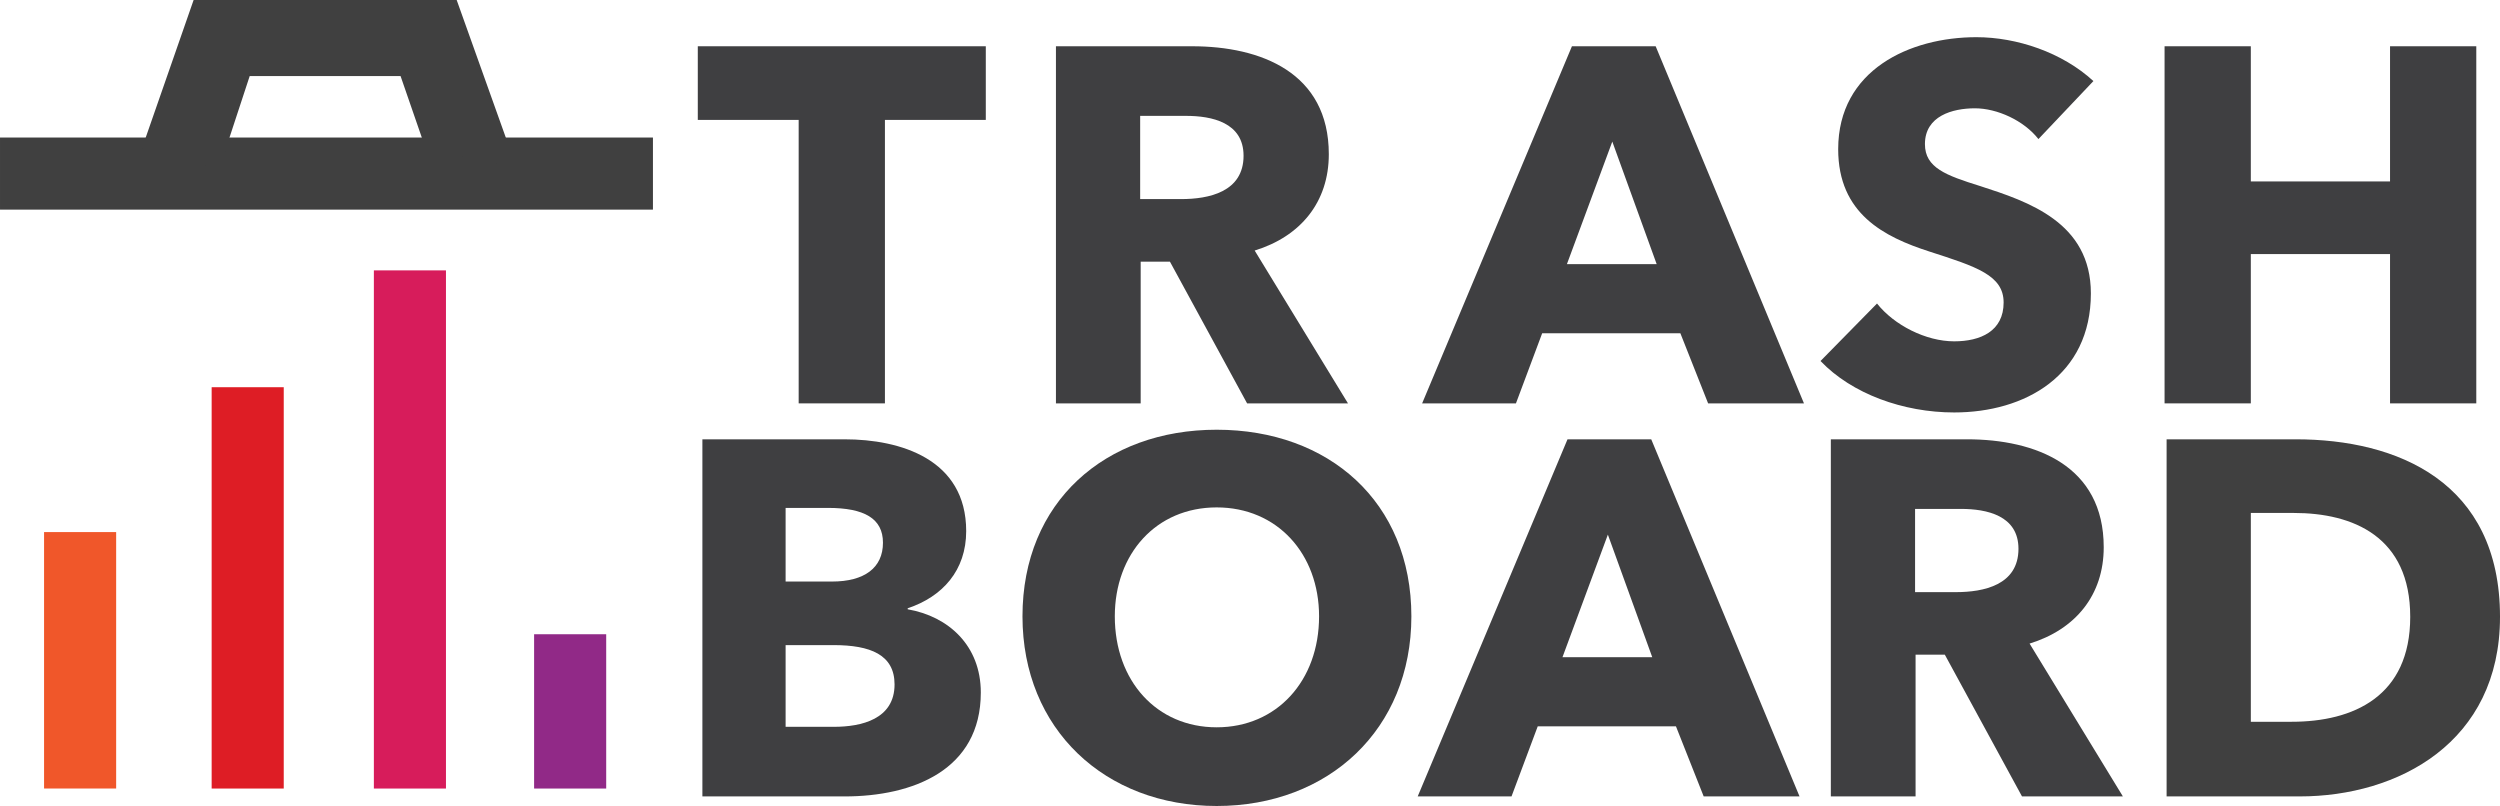
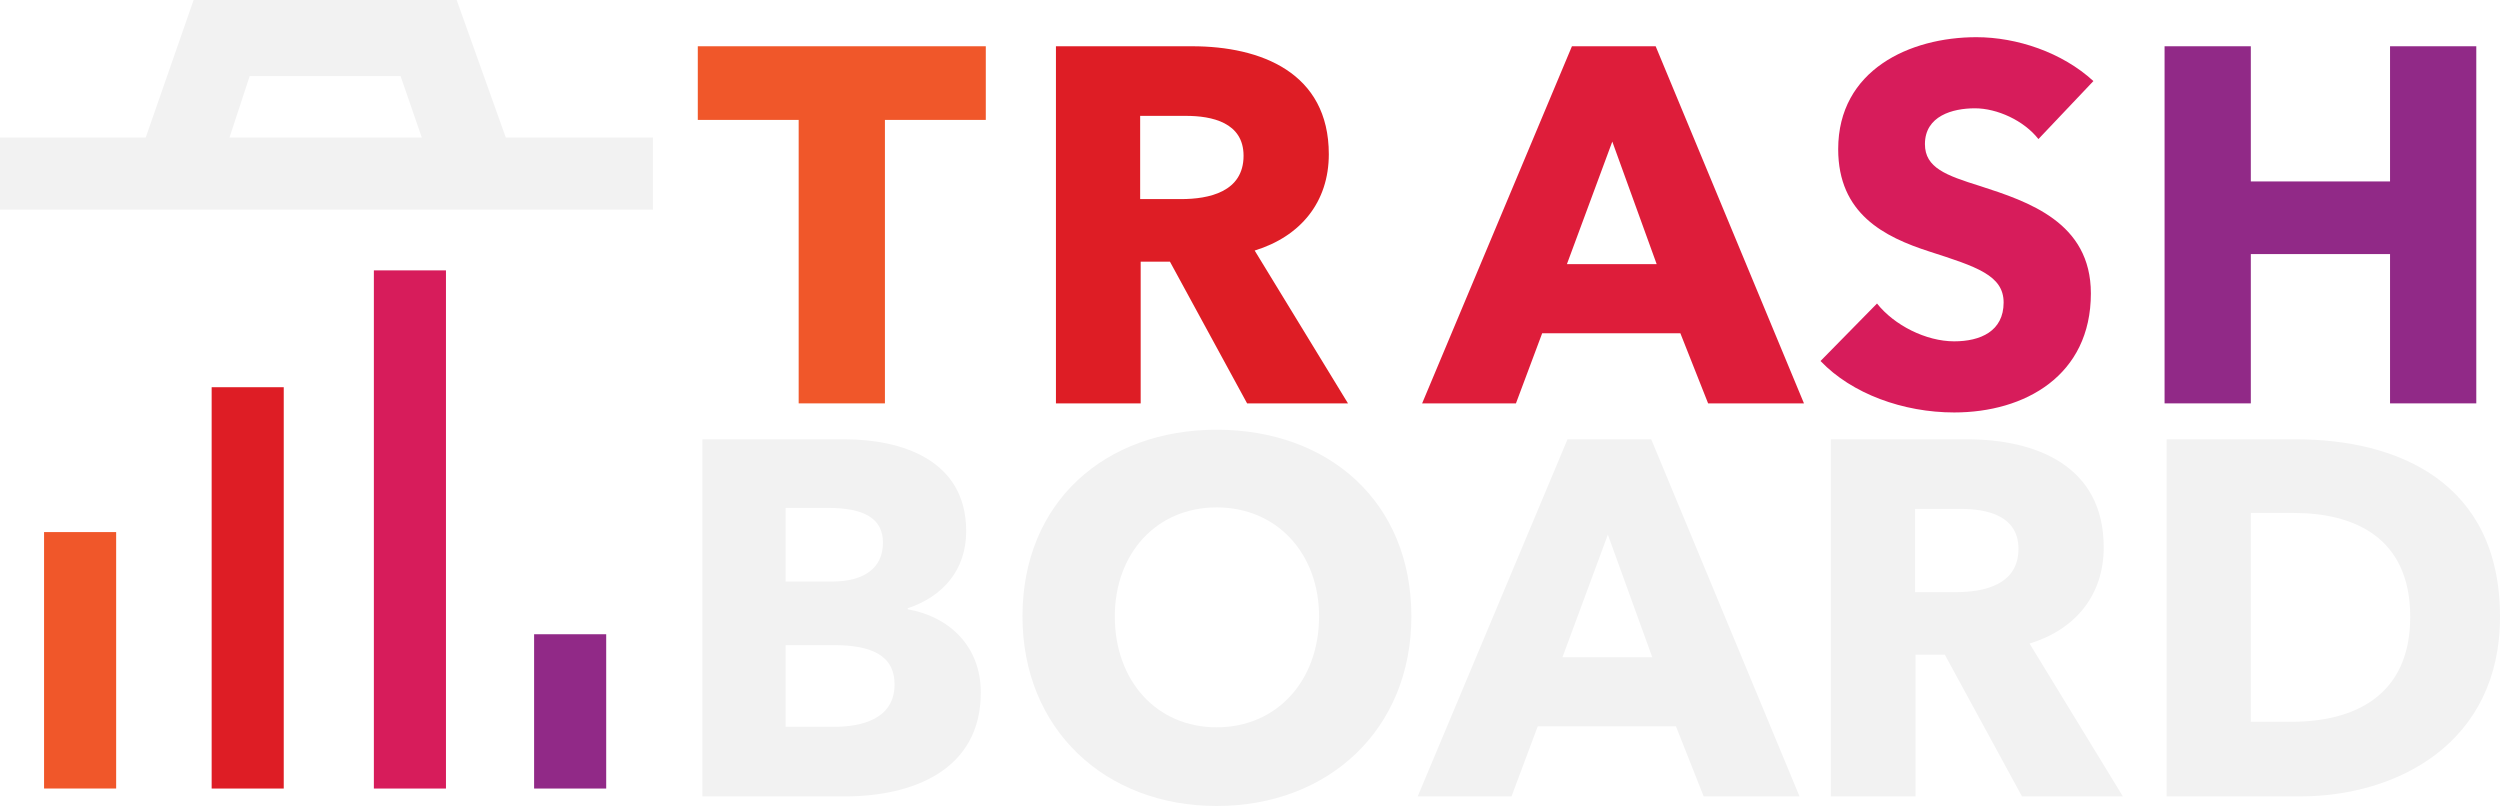
<svg xmlns="http://www.w3.org/2000/svg" viewBox="0 0 88.462 28.52" version="1.1" id="svg8">
  <defs id="defs2" />
  <g id="layer1" transform="translate(-59.49079,-109.3375)">
-     <rect style="opacity:1;fill:#404040;fill-opacity:1;stroke:#3b3b3d;stroke-width:0;stroke-miterlimit:4;stroke-dasharray:none;stroke-opacity:1" id="rect845" width="23.104" height="2.551" x="59.491" y="114.204" />
    <path style="opacity:1;fill:#d71c5b;fill-opacity:1;stroke:none;stroke-width:0;stroke-miterlimit:4;stroke-dasharray:none;stroke-opacity:1" d="m 72.72,118.905 v 18.335 h 2.551 V 118.905 Z" id="path1003" />
    <path style="opacity:1;fill:#de1d25;fill-opacity:1;stroke:none;stroke-width:0;stroke-miterlimit:4;stroke-dasharray:none;stroke-opacity:1" d="m 66.98,123.039 v 14.201 h 2.551 v -14.201 z" id="path1001" />
    <path style="opacity:1;fill:#f0572a;fill-opacity:1;stroke:none;stroke-width:0;stroke-miterlimit:4;stroke-dasharray:none;stroke-opacity:1" d="m 61.05,128.165 v 9.074 h 2.551 v -9.074 z" id="path999" />
    <path style="opacity:1;fill:#912987;fill-opacity:1;stroke:none;stroke-width:0;stroke-miterlimit:4;stroke-dasharray:none;stroke-opacity:1" d="m 78.39,131.78 v 5.46 h 2.551 v -5.46 z" id="rect845-3" />
-     <path style="fill:#404040;fill-opacity:1;stroke:#3b3b3d;stroke-width:0;stroke-linecap:butt;stroke-linejoin:miter;stroke-miterlimit:4;stroke-dasharray:none;stroke-opacity:1" d="m 64.499,114.629 1.843,-5.292 h 9.308 l 2.126,5.953 -3.213,-0.661 -0.898,-2.599 h -5.339 l -1.087,3.307 z" id="path924" />
-     <g aria-label="TRASHBOARD" transform="matrix(0.3713935,0,0,0.3713935,-100.6334,-50.47759)" style="font-style:normal;font-variant:normal;font-weight:normal;font-stretch:normal;font-size:40px;line-height:1.25;font-family:'Samyak Tamil';-inkscape-font-specification:'Samyak Tamil';letter-spacing:0.107px;word-spacing:0px;fill:#3f3f41;fill-opacity:1;stroke:none" id="flowRoot972">
-       <path d="m 525.067,441.736 v -7.016 H 497.627 v 7.016 h 9.611 v 27.008 h 8.218 v -27.008 z" style="font-style:normal;font-variant:normal;font-weight:bold;font-stretch:normal;font-family:'Avenir Next LT Pro';-inkscape-font-specification:'Avenir Next LT Pro Bold';letter-spacing:0.107px;fill:#3f3f41;fill-opacity:1;stroke-width:1.201" id="path4599" />
-       <path d="m 559.574,468.744 -8.89,-14.561 c 4.373,-1.346 7.064,-4.613 7.064,-9.179 0,-7.785 -6.488,-10.284 -13.023,-10.284 h -12.975 v 34.024 h 8.073 v -13.504 h 2.787 l 7.353,13.504 z m -9.948,-23.596 c 0,3.46 -3.316,4.133 -5.959,4.133 h -3.893 v -7.929 h 4.373 c 2.451,0 5.478,0.625 5.478,3.796 z" style="font-style:normal;font-variant:normal;font-weight:bold;font-stretch:normal;font-family:'Avenir Next LT Pro';-inkscape-font-specification:'Avenir Next LT Pro Bold';letter-spacing:0.107px;fill:#3f3f41;fill-opacity:1;stroke-width:1.201" id="path4601" />
-       <path d="m 603.018,468.744 -14.129,-34.024 h -7.977 l -14.273,34.024 h 8.938 l 2.499,-6.68 h 13.167 l 2.643,6.68 z m -14.032,-13.264 h -8.554 l 4.325,-11.678 z" style="font-style:normal;font-variant:normal;font-weight:bold;font-stretch:normal;font-family:'Avenir Next LT Pro';-inkscape-font-specification:'Avenir Next LT Pro Bold';letter-spacing:0.107px;fill:#3f3f41;fill-opacity:1;stroke-width:1.201" id="path4603" />
-       <path d="m 630.595,438.036 c -2.979,-2.739 -7.305,-4.181 -11.149,-4.181 -6.343,0 -13.167,3.124 -13.167,10.669 0,6.151 4.373,8.362 8.698,9.755 4.469,1.442 7.064,2.259 7.064,4.854 0,2.739 -2.211,3.7 -4.71,3.7 -2.691,0 -5.719,-1.538 -7.353,-3.604 l -5.382,5.478 c 2.979,3.124 7.881,4.902 12.735,4.902 6.728,0 13.023,-3.508 13.023,-11.341 0,-6.776 -5.959,-8.746 -10.572,-10.236 -3.22,-1.009 -5.238,-1.73 -5.238,-3.989 0,-2.691 2.643,-3.412 4.758,-3.412 2.114,0 4.661,1.153 6.055,2.931 z" style="font-style:normal;font-variant:normal;font-weight:bold;font-stretch:normal;font-family:'Avenir Next LT Pro';-inkscape-font-specification:'Avenir Next LT Pro Bold';letter-spacing:0.107px;fill:#3f3f41;fill-opacity:1;stroke-width:1.201" id="path4605" />
-       <path d="m 667.075,468.744 v -34.024 h -8.218 v 12.879 h -13.264 v -12.879 h -8.218 v 34.024 h 8.218 v -14.225 h 13.264 v 14.225 z" style="letter-spacing:0.142px;fill:#3f3f41;fill-opacity:1;stroke-width:1.201" id="path4607" />
-       <path d="m 524.592,496.292 c 0,-4.469 -3.076,-7.257 -6.968,-7.929 v -0.096 c 3.316,-1.105 5.575,-3.604 5.575,-7.353 0,-6.872 -6.295,-8.746 -11.582,-8.746 h -13.552 v 34.024 h 13.552 c 6.488,0 12.975,-2.499 12.975,-9.9 z m -9.323,-14.273 c 0,2.403 -1.778,3.7 -4.854,3.7 h -4.421 v -7.016 h 4.037 c 3.46,0 5.238,1.009 5.238,3.316 z m 1.105,13.504 c 0,3.316 -3.172,4.037 -5.767,4.037 h -4.613 v -7.785 h 4.565 c 3.508,0 5.815,0.913 5.815,3.748 z" style="letter-spacing:0.142px;fill:#3f3f41;fill-opacity:1;stroke-width:1.201" id="path4609" />
-       <path d="m 565.614,489.035 c 0,-10.909 -7.881,-17.781 -18.55,-17.781 -10.62,0 -18.502,6.872 -18.502,17.781 0,10.765 7.881,18.069 18.502,18.069 10.669,0 18.55,-7.305 18.55,-18.069 z m -8.794,0 c 0,6.151 -4.037,10.572 -9.755,10.572 -5.719,0 -9.707,-4.421 -9.707,-10.572 0,-5.959 3.941,-10.38 9.707,-10.38 5.767,0 9.755,4.421 9.755,10.38 z" style="letter-spacing:0.142px;fill:#3f3f41;fill-opacity:1;stroke-width:1.201" id="path4611" />
-       <path d="m 602.596,506.191 -14.129,-34.024 h -7.977 l -14.273,34.024 h 8.938 l 2.499,-6.68 h 13.167 l 2.643,6.68 z m -14.032,-13.264 h -8.554 l 4.325,-11.678 z" style="letter-spacing:0.142px;fill:#3f3f41;fill-opacity:1;stroke-width:1.201" id="path4613" />
-       <path d="m 633.404,506.191 -8.89,-14.561 c 4.373,-1.346 7.064,-4.613 7.064,-9.179 0,-7.785 -6.488,-10.284 -13.023,-10.284 H 605.579 v 34.024 h 8.073 v -13.504 h 2.787 l 7.353,13.504 z m -9.948,-23.596 c 0,3.46 -3.316,4.133 -5.959,4.133 h -3.893 v -7.929 h 4.373 c 2.451,0 5.478,0.625 5.478,3.796 z" style="letter-spacing:0.142px;fill:#3f3f41;fill-opacity:1;stroke-width:1.201" id="path4615" />
-       <path d="m 669.334,489.083 c 0,-12.879 -9.803,-16.916 -19.463,-16.916 h -12.302 v 34.024 h 12.687 c 9.371,0 19.078,-5.142 19.078,-17.108 z m -8.554,0 c 0,7.593 -5.43,9.996 -11.293,9.996 h -3.893 v -19.895 h 4.085 c 5.671,0 11.101,2.259 11.101,9.9 z" style="letter-spacing:0.142px;fill:#404040;fill-opacity:1;stroke-width:1.201" id="path4617" />
+     <g aria-label="TRASHBOARD" transform="matrix(0.3713935,0,0,0.3713935,-100.6334,-50.47759)" style="font-style:normal;font-variant:normal;font-weight:normal;font-stretch:normal;font-size:40px;line-height:1.25;font-family:'Samyak Tamil';-inkscape-font-specification:'Samyak Tamil';letter-spacing:0.107px;word-spacing:0px;fill:#f2f2f2;fill-opacity:1;stroke:none" id="flowRoot972">
+       <g id="g4675" style="fill:#f2f2f2">
+         <rect y="114.204" x="59.491" height="2.551" width="23.104" id="rect845" style="opacity:1;fill:#f2f2f2;fill-opacity:1;stroke:#3b3b3d;stroke-width:0;stroke-miterlimit:4;stroke-dasharray:none;stroke-opacity:1" transform="matrix(2.692562,0,0,2.692562,270.9616,135.9141)" />
+         <path id="path924" d="m 64.499,114.629 1.843,-5.292 h 9.308 l 2.126,5.953 -3.213,-0.661 -0.898,-2.599 h -5.339 l -1.087,3.307 z" style="fill:#f2f2f2;fill-opacity:1;stroke:#3b3b3d;stroke-width:0;stroke-linecap:butt;stroke-linejoin:miter;stroke-miterlimit:4;stroke-dasharray:none;stroke-opacity:1" transform="matrix(2.692562,0,0,2.692562,270.9616,135.9141)" />
+         <path id="path4599" style="font-style:normal;font-variant:normal;font-weight:bold;font-stretch:normal;font-family:'Avenir Next LT Pro';-inkscape-font-specification:'Avenir Next LT Pro Bold';letter-spacing:0.107px;fill:#f0572a;fill-opacity:1;stroke-width:1.201" d="m 525.067,441.736 v -7.016 H 497.627 v 7.016 h 9.611 v 27.008 h 8.218 v -27.008 z" />
+         <path id="path4601" style="font-style:normal;font-variant:normal;font-weight:bold;font-stretch:normal;font-family:'Avenir Next LT Pro';-inkscape-font-specification:'Avenir Next LT Pro Bold';letter-spacing:0.107px;fill:#de1d25;fill-opacity:1;stroke-width:1.201" d="m 559.574,468.744 -8.89,-14.561 c 4.373,-1.346 7.064,-4.613 7.064,-9.179 0,-7.785 -6.488,-10.284 -13.023,-10.284 h -12.975 v 34.024 h 8.073 v -13.504 h 2.787 l 7.353,13.504 z m -9.948,-23.596 c 0,3.46 -3.316,4.133 -5.959,4.133 h -3.893 v -7.929 h 4.373 c 2.451,0 5.478,0.625 5.478,3.796 z" />
+         <path id="path4603" style="font-style:normal;font-variant:normal;font-weight:bold;font-stretch:normal;font-family:'Avenir Next LT Pro';-inkscape-font-specification:'Avenir Next LT Pro Bold';letter-spacing:0.107px;fill:#de1d3a;fill-opacity:1;stroke-width:1.201" d="m 603.018,468.744 -14.129,-34.024 h -7.977 l -14.273,34.024 h 8.938 l 2.499,-6.68 h 13.167 l 2.643,6.68 z m -14.032,-13.264 h -8.554 l 4.325,-11.678 z" />
+         <path id="path4605" style="font-style:normal;font-variant:normal;font-weight:bold;font-stretch:normal;font-family:'Avenir Next LT Pro';-inkscape-font-specification:'Avenir Next LT Pro Bold';letter-spacing:0.107px;fill:#d71c5b;fill-opacity:1;stroke-width:1.201" d="m 630.595,438.036 c -2.979,-2.739 -7.305,-4.181 -11.149,-4.181 -6.343,0 -13.167,3.124 -13.167,10.669 0,6.151 4.373,8.362 8.698,9.755 4.469,1.442 7.064,2.259 7.064,4.854 0,2.739 -2.211,3.7 -4.71,3.7 -2.691,0 -5.719,-1.538 -7.353,-3.604 l -5.382,5.478 c 2.979,3.124 7.881,4.902 12.735,4.902 6.728,0 13.023,-3.508 13.023,-11.341 0,-6.776 -5.959,-8.746 -10.572,-10.236 -3.22,-1.009 -5.238,-1.73 -5.238,-3.989 0,-2.691 2.643,-3.412 4.758,-3.412 2.114,0 4.661,1.153 6.055,2.931 z" />
+         <path id="path4607" style="letter-spacing:0.142px;fill:#912987;fill-opacity:1;stroke-width:1.201" d="m 667.075,468.744 v -34.024 h -8.218 v 12.879 h -13.264 v -12.879 h -8.218 v 34.024 h 8.218 v -14.225 h 13.264 v 14.225 z" />
+         <path id="path4609" style="letter-spacing:0.142px;fill:#f2f2f2;fill-opacity:1;stroke-width:1.201" d="m 524.592,496.292 c 0,-4.469 -3.076,-7.257 -6.968,-7.929 v -0.096 c 3.316,-1.105 5.575,-3.604 5.575,-7.353 0,-6.872 -6.295,-8.746 -11.582,-8.746 h -13.552 v 34.024 h 13.552 c 6.488,0 12.975,-2.499 12.975,-9.9 z m -9.323,-14.273 c 0,2.403 -1.778,3.7 -4.854,3.7 h -4.421 v -7.016 h 4.037 c 3.46,0 5.238,1.009 5.238,3.316 z m 1.105,13.504 c 0,3.316 -3.172,4.037 -5.767,4.037 h -4.613 v -7.785 h 4.565 c 3.508,0 5.815,0.913 5.815,3.748 z" />
+         <path id="path4611" style="letter-spacing:0.142px;fill:#f2f2f2;fill-opacity:1;stroke-width:1.201" d="m 565.614,489.035 c 0,-10.909 -7.881,-17.781 -18.55,-17.781 -10.62,0 -18.502,6.872 -18.502,17.781 0,10.765 7.881,18.069 18.502,18.069 10.669,0 18.55,-7.305 18.55,-18.069 z m -8.794,0 c 0,6.151 -4.037,10.572 -9.755,10.572 -5.719,0 -9.707,-4.421 -9.707,-10.572 0,-5.959 3.941,-10.38 9.707,-10.38 5.767,0 9.755,4.421 9.755,10.38 z" />
+         <path id="path4613" style="letter-spacing:0.142px;fill:#f2f2f2;fill-opacity:1;stroke-width:1.201" d="m 602.596,506.191 -14.129,-34.024 h -7.977 l -14.273,34.024 h 8.938 l 2.499,-6.68 h 13.167 l 2.643,6.68 z m -14.032,-13.264 h -8.554 l 4.325,-11.678 z" />
+         <path id="path4615" style="letter-spacing:0.142px;fill:#f2f2f2;fill-opacity:1;stroke-width:1.201" d="m 633.404,506.191 -8.89,-14.561 c 4.373,-1.346 7.064,-4.613 7.064,-9.179 0,-7.785 -6.488,-10.284 -13.023,-10.284 H 605.579 v 34.024 h 8.073 v -13.504 h 2.787 l 7.353,13.504 z m -9.948,-23.596 c 0,3.46 -3.316,4.133 -5.959,4.133 h -3.893 v -7.929 h 4.373 c 2.451,0 5.478,0.625 5.478,3.796 z" />
+         <path id="path4617" style="letter-spacing:0.142px;fill:#f2f2f2;fill-opacity:1;stroke-width:1.201" d="m 669.334,489.083 c 0,-12.879 -9.803,-16.916 -19.463,-16.916 h -12.302 v 34.024 h 12.687 c 9.371,0 19.078,-5.142 19.078,-17.108 z m -8.554,0 c 0,7.593 -5.43,9.996 -11.293,9.996 h -3.893 v -19.895 h 4.085 c 5.671,0 11.101,2.259 11.101,9.9 z" />
+       </g>
    </g>
  </g>
</svg>
